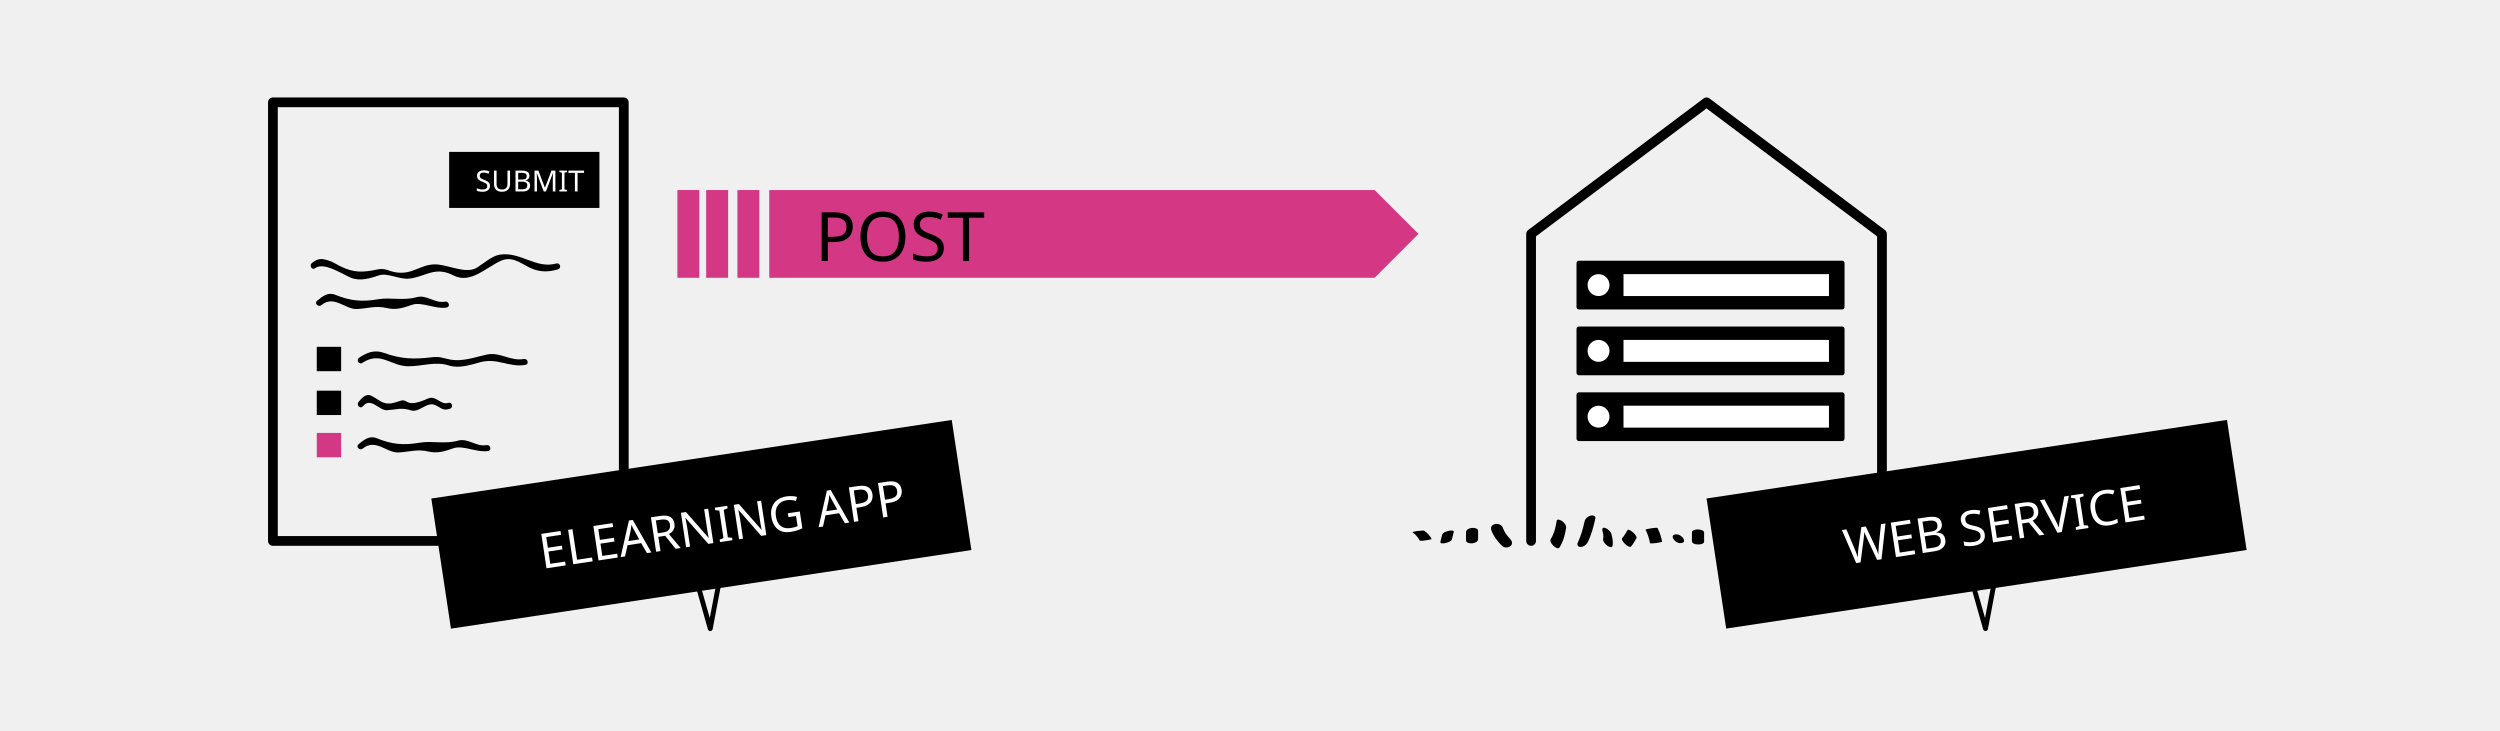
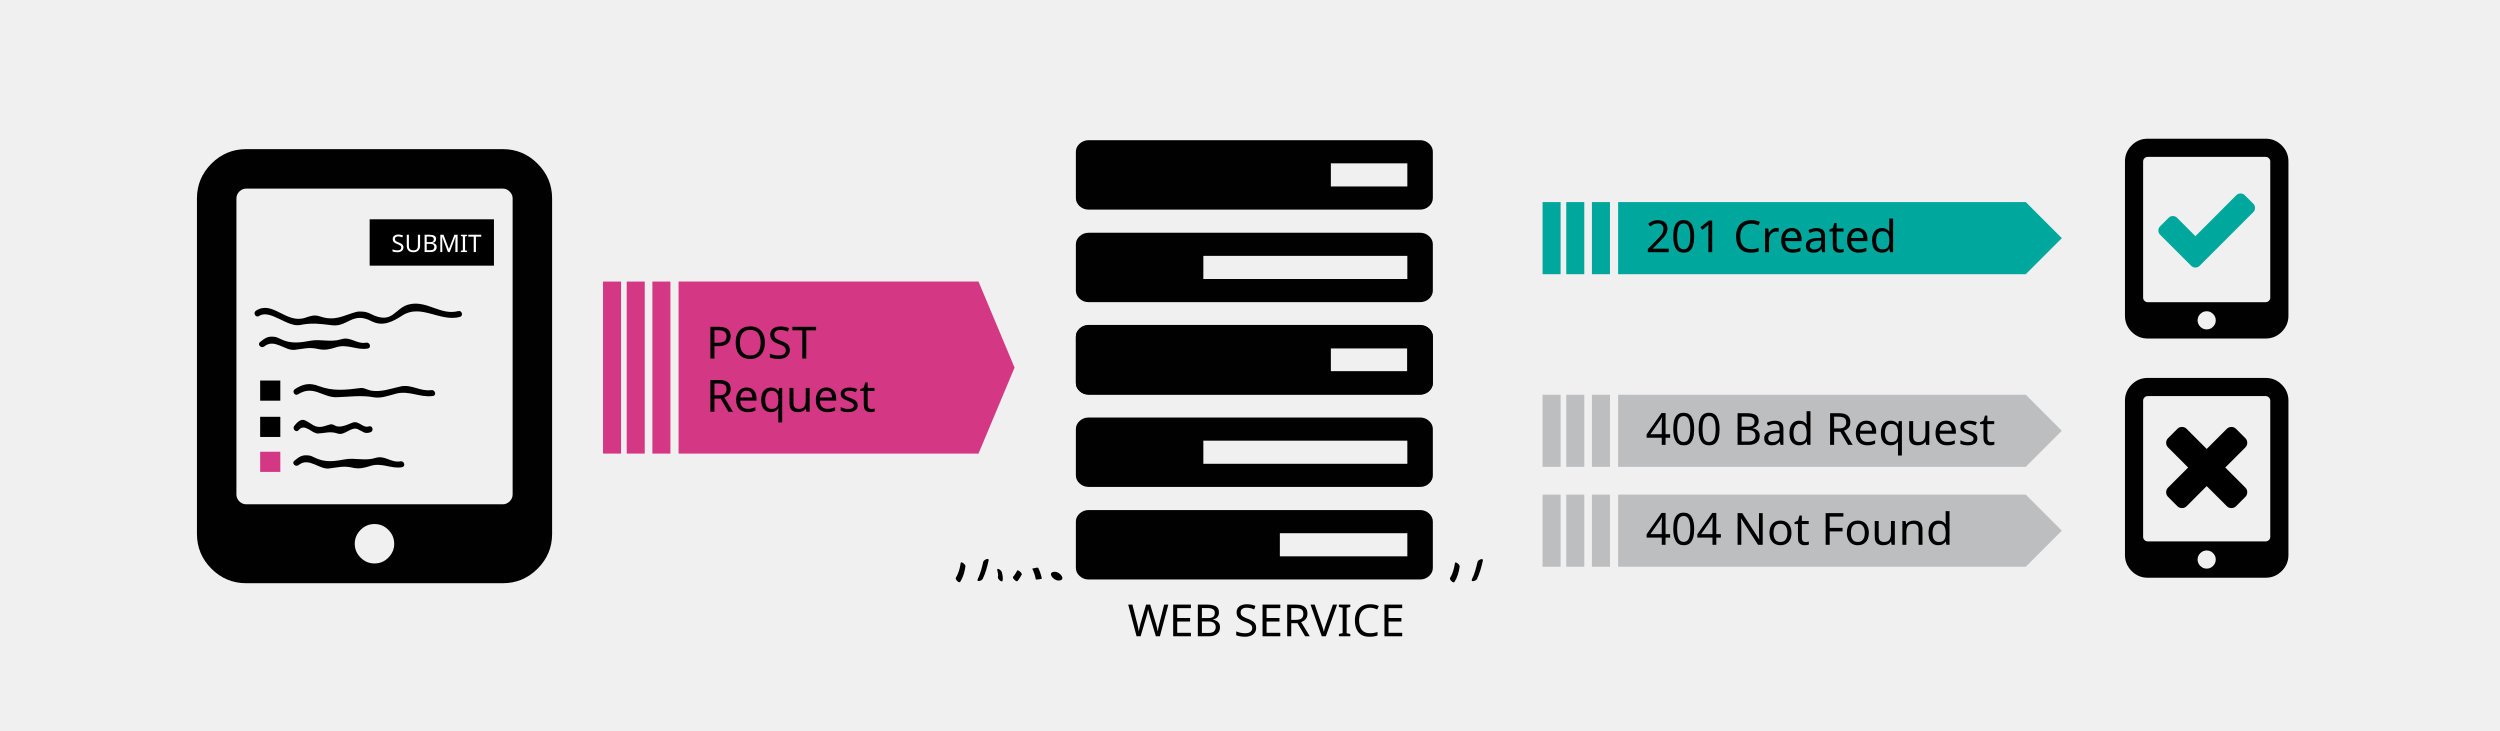
<svg xmlns="http://www.w3.org/2000/svg" version="1.1" id="Layer_2" x="0px" y="0px" width="513px" height="150px" viewBox="0 0 513 150" enable-background="new 0 0 513 150" xml:space="preserve">
-   <polygon fill="#D43783" points="157.852,39 157.852,57 282.072,57 291.072,48 282.072,39 " />
-   <rect x="92.166" y="31.167" width="30.834" height="11.5" />
-   <rect x="56" y="21" fill="none" stroke="#000000" stroke-width="2" stroke-linecap="round" stroke-linejoin="round" stroke-miterlimit="10" width="72" height="90.001" />
-   <polygon fill="none" stroke="#000000" stroke-linecap="round" stroke-linejoin="round" stroke-miterlimit="10" points="  401.934,109.64 407.426,129 410.777,111.314 " />
-   <polyline fill="none" stroke="#000000" stroke-width="2" stroke-linecap="round" stroke-linejoin="round" stroke-miterlimit="10" points="  314.18,111 314.18,48 350.18,21 386.18,48 386.18,111 " />
  <g>
-     <rect x="351.59" y="94.092" transform="matrix(0.9888 -0.1493 0.1493 0.9888 -11.5153 61.7401)" width="108" height="27" />
-     <rect x="366.211" y="103.37" transform="matrix(0.9888 -0.1492 0.1492 0.9888 -12.2156 61.9582)" fill="none" width="81" height="17.999" />
-     <text transform="matrix(0.9888 -0.1493 0.1493 0.9888 378.8994 115.8467)" fill="#FFFFFF" font-family="'MarkerFelt-Wide'" font-size="10">WEB SERVICE</text>
+     <polygon fill="#BCBEC0" points="332.038,101.498 332.038,116.297 415.684,116.297 423.083,108.898 415.684,101.498  " />
+     <rect x="316.537" y="101.5" fill="#BCBEC0" width="3.699" height="14.8" />
+     <rect x="321.396" y="101.5" fill="#BCBEC0" width="3.699" height="14.8" />
+     <rect x="326.664" y="101.5" fill="#BCBEC0" width="3.7" height="14.8" />
  </g>
  <g>
    <g>
-       <path d="M319.996,112.352c0.774-1.223,1.154-2.577,1.369-3.998c0.084-0.556-0.365-1.084-0.778-1.396    c-0.2-0.152-1.079-0.629-1.163-0.072c-0.193,1.281-0.496,2.593-1.197,3.699C317.727,111.374,319.58,113.008,319.996,112.352    L319.996,112.352z" />
+       <path d="M197.038,119.399c0.608-0.961,0.901-2.037,1.07-3.153c0.064-0.425-0.907-1.154-0.971-0.734    c-0.158,1.047-0.412,2.102-0.984,3.005C195.903,118.911,196.83,119.728,197.038,119.399L197.038,119.399z" />
    </g>
  </g>
  <g>
    <g>
-       <path d="M325.827,111.223c0.741-1.532,1.167-3.165,1.538-4.819c0.132-0.589-0.552-0.716-0.967-0.604    c-0.571,0.155-1.113,0.612-1.246,1.203c-0.336,1.499-0.723,2.954-1.394,4.343c-0.239,0.494,0.093,0.919,0.618,0.888    C324.985,112.197,325.567,111.762,325.827,111.223L325.827,111.223z" />
+       <path d="M201.66,118.78c0.581-1.205,0.915-2.483,1.207-3.784c0.138-0.617-1.004-0.16-1.107,0.301    c-0.273,1.221-0.588,2.413-1.135,3.544C200.304,119.508,201.451,119.212,201.66,118.78L201.66,118.78z" />
    </g>
  </g>
  <g>
    <g>
-       <path d="M330.883,112.031c0.182-0.846-0.014-1.609-0.221-2.43c-0.137-0.539-0.736-1.075-1.242-1.258    c-0.506-0.184-0.718,0.123-0.6,0.592c0.138,0.543,0.264,1.042,0.145,1.602c-0.113,0.529,0.408,1.095,0.783,1.387    C329.954,112.084,330.769,112.566,330.883,112.031L330.883,112.031z" />
+       <path d="M205.726,119.184c0.131-0.634-0.009-1.203-0.165-1.818c-0.093-0.368-1.092-1.012-0.92-0.334    c0.121,0.479,0.228,0.913,0.126,1.406C204.683,118.842,205.642,119.592,205.726,119.184L205.726,119.184z" />
    </g>
  </g>
  <g>
    <g>
-       <path d="M334.667,112.157c0.466-0.492,0.738-1.086,1.1-1.649c0.379-0.592-1.53-2.15-1.789-1.746    c-0.361,0.564-0.635,1.158-1.1,1.649C332.457,110.855,334.258,112.59,334.667,112.157L334.667,112.157z" />
+       <path d="M208.772,119.247c0.37-0.396,0.593-0.867,0.88-1.319c0.189-0.297-0.767-1.075-0.895-0.873    c-0.288,0.453-0.51,0.924-0.88,1.319C207.668,118.599,208.57,119.463,208.772,119.247L208.772,119.247z" />
    </g>
  </g>
  <g>
    <g>
-       <path d="M341.062,111.136c-0.173-0.963-0.485-1.872-0.916-2.749c-0.095-0.192-1.109-0.002-1.257,0.016    c-0.062,0.008-1.267,0.198-1.226,0.281c0.431,0.877,0.744,1.786,0.916,2.749C338.622,111.675,341.089,111.288,341.062,111.136    L341.062,111.136z" />
+       <path d="M213.783,118.736c-0.14-0.771-0.389-1.497-0.732-2.199c-0.098-0.201-1.226,0.18-1.24,0.148    c0.343,0.703,0.592,1.429,0.732,2.199C212.564,119.007,213.797,118.812,213.783,118.736L213.783,118.736z" />
    </g>
  </g>
  <g>
    <g>
-       <path d="M344.78,111.45c1.636,0,0.419-1.797-0.756-1.797C342.389,109.653,343.605,111.45,344.78,111.45L344.78,111.45z" />
+       <path d="M217.206,119.124c1.636,0,0.419-1.797-0.756-1.797C214.814,117.327,216.031,119.124,217.206,119.124L217.206,119.124z" />
    </g>
  </g>
  <g>
    <g>
-       <path d="M349.684,111.132c0-0.611,0-1.222,0-1.833c0-0.844-2.5-0.885-2.5-0.061c0,0.611,0,1.222,0,1.833    C347.184,111.915,349.684,111.956,349.684,111.132L349.684,111.132z" />
+       <path d="M298.456,119.427c0.608-0.96,0.901-2.036,1.07-3.152c0.064-0.425-0.907-1.154-0.971-0.734    c-0.158,1.046-0.412,2.101-0.984,3.004C297.321,118.938,298.248,119.755,298.456,119.427L298.456,119.427z" />
    </g>
  </g>
  <g>
    <g>
-       <path d="M309.86,110.564c-0.649-0.657-1.179-1.405-1.487-2.279c-0.439-1.244-2.854-0.931-2.348,0.5    c0.444,1.256,1.253,2.281,2.179,3.219c0.434,0.438,1.295,0.443,1.75,0.049C310.467,111.607,310.273,110.982,309.86,110.564    L309.86,110.564z" />
+       <path d="M303.077,118.808c0.582-1.204,0.916-2.483,1.208-3.783c0.138-0.617-1.004-0.16-1.107,0.301    c-0.273,1.221-0.588,2.412-1.136,3.543C301.72,119.535,302.868,119.239,303.077,118.808L303.077,118.808z" />
+     </g>
+   </g>
+   <g>
+     <polygon fill="#D43783" points="139.242,57.776 139.242,93.074 200.788,93.074 208.188,75.429 200.788,57.776  " />
+     <rect x="123.741" y="57.778" fill="#D43783" width="3.699" height="35.299" />
+     <rect x="128.602" y="57.778" fill="#D43783" width="3.699" height="35.299" />
+     <rect x="133.868" y="57.778" fill="#D43783" width="3.701" height="35.299" />
+   </g>
+   <path fill="#010101" d="M113.293,40.729v68.821c0,2.786-0.997,5.165-2.989,7.149c-1.975,1.983-4.354,2.979-7.14,2.979h-52.64  c-2.768,0-5.166-0.996-7.141-2.979c-1.974-1.984-2.971-4.363-2.971-7.149V40.729c0-2.785,0.997-5.165,2.971-7.148  c1.975-1.983,4.373-2.98,7.141-2.98h52.64c2.785,0,5.165,0.997,7.14,2.98C112.296,35.564,113.293,37.944,113.293,40.729z   M105.193,101.449v-60.72c0-0.553-0.203-1.022-0.609-1.419c-0.406-0.407-0.867-0.608-1.42-0.608h-52.64  c-0.534,0-1.015,0.201-1.421,0.608c-0.387,0.396-0.591,0.866-0.591,1.419v60.72c0,0.555,0.204,1.035,0.591,1.431  c0.406,0.397,0.887,0.601,1.421,0.601h52.64c0.553,0,1.014-0.203,1.42-0.601C104.99,102.484,105.193,102.004,105.193,101.449z   M79.694,114.42c0.794-0.792,1.199-1.752,1.199-2.84c0-1.098-0.405-2.048-1.199-2.851c-0.793-0.803-1.753-1.2-2.841-1.2  c-1.107,0-2.048,0.397-2.86,1.2c-0.793,0.803-1.199,1.753-1.199,2.851c0,1.088,0.406,2.048,1.199,2.84  c0.812,0.812,1.753,1.201,2.86,1.201C77.941,115.621,78.901,115.232,79.694,114.42z" />
+   <g>
+     <path fill="#010101" d="M294.019,69.061v9.493c0,0.643-0.262,1.196-0.774,1.671c-0.513,0.465-1.133,0.703-1.836,0.703h-68.023   c-0.71,0-1.323-0.238-1.843-0.703c-0.512-0.475-0.774-1.028-0.774-1.671v-9.493c0-0.65,0.263-1.201,0.774-1.674   c0.52-0.47,1.133-0.708,1.843-0.708h68.023c0.703,0,1.323,0.238,1.836,0.708C293.757,67.859,294.019,68.41,294.019,69.061z    M294.019,88.045v9.498c0,0.638-0.262,1.201-0.774,1.666c-0.513,0.478-1.133,0.703-1.836,0.703h-68.023   c-0.71,0-1.323-0.226-1.843-0.703c-0.512-0.465-0.774-1.028-0.774-1.666v-9.498c0-0.638,0.263-1.201,0.774-1.666   c0.52-0.47,1.133-0.703,1.843-0.703h68.023c0.703,0,1.323,0.233,1.836,0.703C293.757,86.844,294.019,87.407,294.019,88.045z    M294.019,107.037v9.493c0,0.647-0.262,1.201-0.774,1.671c-0.513,0.472-1.133,0.708-1.836,0.708h-68.023   c-0.71,0-1.323-0.236-1.843-0.708c-0.512-0.47-0.774-1.023-0.774-1.671v-9.493c0-0.643,0.263-1.196,0.774-1.671   c0.52-0.465,1.133-0.703,1.843-0.703h68.023c0.703,0,1.323,0.238,1.836,0.703C293.757,105.841,294.019,106.395,294.019,107.037z    M246.925,95.169h41.86v-4.75h-41.86V95.169z M262.628,114.161h26.157v-4.75h-26.157V114.161z M273.094,76.177h15.691v-4.748   h-15.691V76.177z" />
+     <path fill="#010101" d="M294.019,31.145v9.493c0,0.643-0.262,1.196-0.774,1.671c-0.513,0.467-1.133,0.703-1.836,0.703h-68.023   c-0.71,0-1.323-0.236-1.843-0.703c-0.512-0.475-0.774-1.028-0.774-1.671v-9.493c0-0.647,0.263-1.201,0.774-1.671   c0.52-0.47,1.133-0.708,1.843-0.708h68.023c0.703,0,1.323,0.238,1.836,0.708S294.019,30.497,294.019,31.145z M294.019,50.132v9.496   c0,0.64-0.262,1.203-0.774,1.668c-0.513,0.475-1.133,0.703-1.836,0.703h-68.023c-0.71,0-1.323-0.229-1.843-0.703   c-0.512-0.465-0.774-1.028-0.774-1.668v-9.496c0-0.638,0.263-1.201,0.774-1.666c0.52-0.473,1.133-0.703,1.843-0.703h68.023   c0.703,0,1.323,0.23,1.836,0.703C293.757,48.931,294.019,49.494,294.019,50.132z M294.019,69.124v9.49   c0,0.65-0.262,1.201-0.774,1.674c-0.513,0.47-1.133,0.708-1.836,0.708h-68.023c-0.71,0-1.323-0.238-1.843-0.708   c-0.512-0.473-0.774-1.023-0.774-1.674v-9.49c0-0.646,0.263-1.196,0.774-1.674c0.52-0.465,1.133-0.703,1.843-0.703h68.023   c0.703,0,1.323,0.238,1.836,0.703C293.757,67.928,294.019,68.479,294.019,69.124z M246.925,57.254h41.86v-4.748h-41.86V57.254z    M262.628,76.246h26.157v-4.748h-26.157V76.246z M273.094,38.264h15.691v-4.75h-15.691V38.264z" />
+   </g>
+   <g>
+     <path fill="#00A79D" d="M462.73,42.667c0,0.341-0.122,0.632-0.358,0.869l-9.265,9.265l-1.739,1.738   c-0.236,0.24-0.528,0.36-0.868,0.36c-0.343,0-0.633-0.12-0.871-0.36l-1.739-1.738l-4.634-4.631c-0.239-0.24-0.358-0.53-0.358-0.872   c0-0.339,0.119-0.63,0.358-0.868l1.741-1.739c0.239-0.24,0.528-0.359,0.869-0.359c0.34,0,0.632,0.119,0.87,0.359l3.764,3.771   l8.392-8.405c0.238-0.237,0.527-0.357,0.87-0.357c0.341,0,0.633,0.12,0.869,0.357l1.741,1.741   C462.608,42.037,462.73,42.327,462.73,42.667z" />
+   </g>
+   <g>
+     <path d="M461.139,101.005c0,0.376-0.13,0.693-0.394,0.955l-1.904,1.907c-0.262,0.261-0.579,0.391-0.952,0.391   c-0.374,0-0.693-0.13-0.952-0.391l-4.121-4.121l-4.118,4.121c-0.265,0.261-0.579,0.391-0.955,0.391   c-0.373,0-0.693-0.13-0.952-0.391l-1.907-1.907c-0.261-0.262-0.391-0.579-0.391-0.955c0-0.37,0.13-0.688,0.391-0.952l4.121-4.118   l-4.121-4.121c-0.261-0.261-0.391-0.578-0.391-0.952c0-0.373,0.13-0.692,0.391-0.952l1.907-1.905   c0.259-0.264,0.579-0.395,0.952-0.395c0.376,0,0.69,0.131,0.955,0.395l4.118,4.12l4.121-4.12c0.259-0.264,0.578-0.395,0.952-0.395   c0.373,0,0.69,0.131,0.952,0.395l1.904,1.905c0.264,0.26,0.394,0.579,0.394,0.952c0,0.374-0.13,0.691-0.394,0.952l-4.119,4.121   l4.119,4.118C461.009,100.317,461.139,100.635,461.139,101.005z" />
+   </g>
+   <rect x="144.899" y="66.049" fill="none" width="58.34" height="20.796" />
+   <text transform="matrix(1 0 0 1 144.8994 73.5654)">
+     <tspan x="0" y="0" font-family="'MarkerFelt-Wide'" font-size="9.1">POST </tspan>
+     <tspan x="0" y="10.92" font-family="'MarkerFelt-Wide'" font-size="9.1">Request</tspan>
+   </text>
+   <rect x="231.399" y="123.049" fill="none" width="58.34" height="15.296" />
+   <text transform="matrix(1 0 0 1 231.3994 130.5654)" font-family="'MarkerFelt-Wide'" font-size="9.1">WEB SERVICE</text>
+   <g>
+     <polygon fill="#00A79D" points="332.038,41.465 332.038,56.265 415.684,56.265 423.083,48.865 415.684,41.465  " />
+     <rect x="316.537" y="41.466" fill="#00A79D" width="3.699" height="14.8" />
+     <rect x="321.396" y="41.466" fill="#00A79D" width="3.699" height="14.8" />
+     <rect x="326.664" y="41.466" fill="#00A79D" width="3.7" height="14.8" />
+   </g>
+   <rect x="337.694" y="44.238" fill="none" width="58.341" height="15.296" />
+   <text transform="matrix(1 0 0 1 337.6953 51.7549)" font-family="'MarkerFelt-Wide'" font-size="9.1">201 Created</text>
+   <rect x="337.694" y="104.271" fill="none" width="77.19" height="15.297" />
+   <text transform="matrix(1 0 0 1 337.6953 111.7881)" font-family="'MarkerFelt-Wide'" font-size="9.1">404 Not Found</text>
+   <g>
+     <polygon fill="#BCBEC0" points="332.038,80.998 332.038,95.797 415.684,95.797 423.083,88.398 415.684,80.998  " />
+     <rect x="316.537" y="81" fill="#BCBEC0" width="3.699" height="14.8" />
+     <rect x="321.396" y="81" fill="#BCBEC0" width="3.699" height="14.8" />
+     <rect x="326.664" y="81" fill="#BCBEC0" width="3.7" height="14.8" />
+   </g>
+   <rect x="337.694" y="83.771" fill="none" width="77.19" height="15.297" />
+   <text transform="matrix(1 0 0 1 337.6953 91.2881)" font-family="'MarkerFelt-Wide'" font-size="9.1">400 Bad Request</text>
+   <path fill="#010101" d="M469.586,33.125v31.676c0,1.282-0.457,2.377-1.376,3.291c-0.909,0.912-2.004,1.371-3.286,1.371h-24.228  c-1.274,0-2.377-0.459-3.285-1.371c-0.909-0.914-1.369-2.009-1.369-3.291V33.125c0-1.282,0.46-2.377,1.369-3.291  c0.908-0.913,2.011-1.371,3.285-1.371h24.228c1.282,0,2.377,0.458,3.286,1.371C469.129,30.748,469.586,31.843,469.586,33.125z   M465.858,61.072V33.125c0-0.254-0.094-0.472-0.282-0.652c-0.185-0.188-0.398-0.281-0.652-0.281h-24.228  c-0.246,0-0.467,0.093-0.652,0.281c-0.181,0.181-0.274,0.398-0.274,0.652v27.947c0,0.255,0.094,0.476,0.274,0.657  c0.186,0.184,0.406,0.277,0.652,0.277h24.228c0.254,0,0.468-0.094,0.652-0.277C465.765,61.548,465.858,61.327,465.858,61.072z   M454.123,67.042c0.365-0.365,0.551-0.807,0.551-1.308c0-0.506-0.186-0.942-0.551-1.312c-0.366-0.37-0.808-0.553-1.308-0.553  c-0.511,0-0.944,0.183-1.318,0.553c-0.362,0.369-0.551,0.806-0.551,1.312c0,0.501,0.188,0.942,0.551,1.308  c0.374,0.374,0.808,0.553,1.318,0.553C453.315,67.595,453.757,67.416,454.123,67.042z" />
+   <path fill="#010101" d="M469.586,82.211v31.677c0,1.282-0.457,2.376-1.376,3.29c-0.909,0.913-2.004,1.371-3.286,1.371h-24.228  c-1.274,0-2.377-0.458-3.285-1.371c-0.909-0.914-1.369-2.008-1.369-3.29V82.211c0-1.282,0.46-2.376,1.369-3.29  c0.908-0.913,2.011-1.371,3.285-1.371h24.228c1.282,0,2.377,0.458,3.286,1.371C469.129,79.835,469.586,80.929,469.586,82.211z   M465.858,110.158V82.211c0-0.254-0.094-0.471-0.282-0.652c-0.185-0.188-0.398-0.28-0.652-0.28h-24.228  c-0.246,0-0.467,0.093-0.652,0.28c-0.181,0.182-0.274,0.398-0.274,0.652v27.947c0,0.256,0.094,0.477,0.274,0.658  c0.186,0.183,0.406,0.276,0.652,0.276h24.228c0.254,0,0.468-0.094,0.652-0.276C465.765,110.635,465.858,110.414,465.858,110.158z   M454.123,116.128c0.365-0.364,0.551-0.806,0.551-1.308c0-0.505-0.186-0.942-0.551-1.312c-0.366-0.369-0.808-0.552-1.308-0.552  c-0.511,0-0.944,0.183-1.318,0.552c-0.362,0.369-0.551,0.807-0.551,1.312c0,0.502,0.188,0.943,0.551,1.308  c0.374,0.375,0.808,0.554,1.318,0.554C453.315,116.682,453.757,116.503,454.123,116.128z" />
+   <rect x="75.855" y="45" width="25.503" height="9.512" />
+   <g>
+     <g>
+       <path d="M53.149,64.839c2.254-1.485,5.815,2.385,8.447,1.85c2.457-0.5,4.181-0.228,6.545,0.056    c3.243,0.388,4.164-2.861,8.053-0.854c2.329,1.202,4.356,0.149,6.369-1.154c3.806-2.464,7.712,1.37,11.792,0.304    c0.779-0.203,0.449-1.409-0.332-1.205c-3.521,0.918-6.201-2.06-9.738-1.449c-3.487,0.602-3.436,4.502-8.4,1.94    c-0.785-0.405-2.068-0.526-2.904-0.29c-2.704,0.764-4.261,1.916-7.343,0.886c-1.165-0.389-1.883-0.093-3.045,0.291    c-3.895,1.288-6.678-3.691-10.075-1.454C51.849,64.201,52.474,65.284,53.149,64.839L53.149,64.839z" />
    </g>
  </g>
  <g>
    <g>
-       <path d="M303.31,110.586c0-0.55,0-1.1,0-1.649c0-0.573-0.955-0.652-1.332-0.607c-0.487,0.059-1.15,0.325-1.15,0.904    c0,0.55,0,1.1,0,1.649c0,0.573,0.955,0.652,1.332,0.607C302.646,111.432,303.31,111.165,303.31,110.586L303.31,110.586z" />
+       <path d="M54.24,71.083c2.073-1.689,4.225,0.936,6.212,0.705c1.75-0.204,2.996-0.604,4.831-0.171    c1.366,0.323,2.439,0.042,3.759-0.373c2.259-0.71,4.24,0.678,6.427,0.275c0.792-0.146,0.456-1.351-0.332-1.205    c-1.954,0.36-3.177-1.318-5.124-0.694c-2.084,0.668-4.284-0.072-6.179,0.28c-2.321,0.431-4.183,0.702-6.33-0.361    c-0.363-0.18-0.735-0.368-1.138-0.42c-1.395-0.18-1.957,0.221-3.01,1.079C52.731,70.708,53.621,71.587,54.24,71.083L54.24,71.083z    " />
    </g>
  </g>
  <g>
    <g>
-       <path d="M297.936,110.655c0.149-0.482,0.218-0.983,0.367-1.466c0.145-0.464-0.829-0.305-1.008-0.266    c-0.403,0.09-1.213,0.325-1.357,0.791c-0.149,0.482-0.218,0.983-0.367,1.466c-0.145,0.464,0.829,0.305,1.008,0.266    C296.981,111.356,297.791,111.121,297.936,110.655L297.936,110.655z" />
+       <path d="M61.151,80.915c3.182-2.003,5.025,0.691,7.957,0.596c2.639-0.087,5.001-0.461,7.623,0.018    c1.418,0.259,3.144-0.378,4.47-0.733c2.753-0.739,4.957,0.84,7.641,0.458c0.795-0.113,0.456-1.317-0.332-1.205    c-2.295,0.326-4.053-1.245-6.302-0.752c-1.98,0.434-4.053,1.227-6.123,0.849c-0.583-0.106-1.408-0.615-2.043-0.532    c-3.017,0.396-5.724,0.718-8.651-0.401c-1.896-0.725-3.196-0.43-4.871,0.625C59.84,80.264,60.466,81.346,61.151,80.915    L61.151,80.915z" />
    </g>
  </g>
+   <rect x="53.385" y="78.086" width="4.136" height="4.135" />
  <g>
    <g>
-       <path d="M293.78,110.598c-0.365-0.693-0.872-1.239-1.515-1.684c-0.113-0.078-0.463-0.029-0.58-0.025    c-0.321,0.014-0.642,0.046-0.959,0.091c-0.078,0.012-1.004,0.169-0.848,0.276c0.604,0.418,1.075,0.967,1.417,1.615    c0.109,0.209,1.093,0.028,1.259,0.01C292.615,110.874,293.828,110.688,293.78,110.598L293.78,110.598z" />
+       <path d="M61.277,88.262c1.266-1.543,2.731,0.771,4.021,0.693c1.547-0.095,2.468-0.513,4.036,0.018    c1.368,0.463,2.739-1.51,4.084-0.907c1.112,0.497,1.346,1.046,2.602,0.632c0.762-0.251,0.436-1.458-0.332-1.205    c-1.286,0.424-2.037-1.306-3.4-0.752c-1.003,0.407-2.59,1.159-3.549,0.58c-0.266-0.16-0.629-0.318-0.945-0.241    c-1.229,0.299-2.173,0.946-3.571,0.136c-0.586-0.341-1.042-0.712-1.67-0.975c-0.9-0.377-1.694,0.569-2.16,1.137    C59.887,87.995,60.766,88.885,61.277,88.262L61.277,88.262z" />
    </g>
  </g>
-   <polygon fill="none" stroke="#000000" stroke-linecap="round" stroke-linejoin="round" stroke-miterlimit="10" points="  140.254,109.64 145.746,129 149.098,111.314 " />
-   <g>
-     <rect x="89.91" y="94.092" transform="matrix(0.9888 -0.1493 0.1493 0.9888 -14.4464 22.684)" width="108" height="27" />
-     <rect x="90.146" y="103.453" transform="matrix(0.9888 -0.1493 0.1493 0.9888 -15.1655 22.8239)" fill="none" width="108.673" height="17.999" />
-     <text transform="matrix(0.9888 -0.1493 0.1493 0.9888 111.1836 116.7578)" fill="#FFFFFF" font-family="'MarkerFelt-Wide'" font-size="10">ELEARNING APP</text>
-   </g>
+   <rect x="53.385" y="85.529" width="4.136" height="4.136" />
  <g>
    <g>
-       <path d="M64.649,55.04c1.789-1.38,5.61,1.229,7.378,1.957c1.866,0.769,4.01,0.097,5.791-0.506    c1.634-0.554,4.242,0.904,6.146,0.684c3.435-0.397,5.264-2.639,9.136-0.637c3.51,1.815,6.882-1.867,9.826-3.082    c2.584-1.067,4.541,1.156,6.715,1.854c1.733,0.557,3.121,0.455,4.858-0.04c0.774-0.22,0.445-1.426-0.332-1.205    c-4.17,1.188-7.311-2.453-11.574-1.814c-1.667,0.25-3.363,1.828-4.73,2.671c-2.327,1.434-6.099-0.749-8.746-0.673    c-2.937,0.084-4.473,2.12-7.785,1.649c-1.595-0.227-2.25-0.95-3.847-0.613c-3.021,0.637-4.85,0.733-7.67-0.657    c-0.702-0.346-1.491-0.873-2.232-1.114c-1.582-0.516-2.268-0.555-3.565,0.447C63.39,54.445,64.011,55.532,64.649,55.04    L64.649,55.04z" />
+       <path d="M61.277,95.43c2.073-1.689,4.226,0.936,6.212,0.704c1.751-0.203,2.996-0.604,4.831-0.17    c1.366,0.323,2.439,0.042,3.759-0.373c2.258-0.71,4.241,0.679,6.427,0.275c0.792-0.146,0.456-1.351-0.332-1.205    c-1.954,0.36-3.177-1.318-5.124-0.693c-2.085,0.669-4.283-0.071-6.179,0.28c-2.321,0.43-4.183,0.702-6.33-0.361    c-0.363-0.18-0.735-0.368-1.138-0.42c-1.395-0.181-1.957,0.221-3.01,1.078C59.768,95.055,60.658,95.934,61.277,95.43L61.277,95.43    z" />
    </g>
  </g>
-   <g>
-     <g>
-       <path d="M65.942,62.608c2.619-2.134,4.879,0.903,7.284,0.801c2.272-0.097,3.836-0.747,6.195-0.189    c1.863,0.441,3.321-0.051,5.11-0.672c2.01-0.698,4.878,0.971,7.136,0.555c0.792-0.146,0.456-1.351-0.332-1.205    c-2.185,0.402-3.76-1.512-5.885-0.909c-2.656,0.753-5.328-0.008-7.781,0.409c-3.398,0.578-5.733,0.37-8.897-0.917    c-1.499-0.609-2.657,0.384-3.712,1.244C64.433,62.234,65.323,63.113,65.942,62.608L65.942,62.608z" />
-     </g>
-   </g>
-   <g>
-     <g>
-       <path d="M74.323,74.475c3.768-2.478,5.862,0.646,9.403,0.683c2.803,0.028,5.627-1.057,8.351-0.169    c2.116,0.69,4.486-0.127,6.518-0.672c3.47-0.931,5.925,1.144,9.238,0.555c0.793-0.141,0.456-1.345-0.332-1.205    c-2.788,0.496-4.904-1.504-7.619-0.909c-2.422,0.53-4.937,1.49-7.472,1.026c-1.53-0.279-2.138-0.676-3.685-0.487    c-3.83,0.468-6.37,0.391-9.986-0.899c-1.92-0.685-3.444-0.056-5.046,0.998C73.022,73.836,73.647,74.919,74.323,74.475    L74.323,74.475z" />
-     </g>
-   </g>
-   <rect x="65" y="71.167" width="5" height="5" />
-   <g>
-     <g>
-       <path d="M74.45,83.378c1.652-2.015,3.326,0.898,4.954,0.8c1.874-0.114,3.006-0.619,4.915,0.026c1.689,0.571,3.23-1.862,4.97-1.084    c1.319,0.591,1.562,1.239,3.044,0.751c0.762-0.251,0.436-1.458-0.332-1.205c-1.595,0.525-2.473-1.574-4.11-0.91    c-1.253,0.51-3.184,1.419-4.393,0.689c-0.29-0.176-0.692-0.364-1.042-0.279c-1.526,0.372-2.67,1.166-4.418,0.151    c-0.699-0.406-1.24-0.853-1.988-1.165c-1.042-0.438-1.952,0.693-2.483,1.341C73.059,83.111,73.938,84.001,74.45,83.378    L74.45,83.378z" />
-     </g>
-   </g>
-   <rect x="65" y="80.167" width="5" height="5" />
-   <g>
-     <g>
-       <path d="M74.45,92.044c2.619-2.134,4.879,0.903,7.284,0.801c2.272-0.097,3.836-0.747,6.195-0.188    c1.863,0.44,3.321-0.052,5.11-0.673c2.01-0.698,4.878,0.971,7.136,0.555c0.792-0.146,0.456-1.351-0.332-1.205    c-2.185,0.402-3.76-1.513-5.885-0.909c-2.656,0.753-5.328-0.008-7.781,0.409c-3.398,0.577-5.733,0.37-8.897-0.917    c-1.499-0.609-2.657,0.384-3.712,1.244C72.94,91.67,73.831,92.549,74.45,92.044L74.45,92.044z" />
-     </g>
-   </g>
-   <rect x="65" y="88.834" fill="#D43783" width="5" height="5" />
-   <rect x="92.333" y="34.333" fill="none" width="30.667" height="8.333" />
-   <text transform="matrix(1 0 0 1 97.5269 39.2896)" fill="#FFFFFF" font-family="'MarkerFelt-Wide'" font-size="6">SUBMIT</text>
-   <rect x="155.852" y="42" fill="none" width="54" height="18" />
-   <text transform="matrix(1 0 0 1 167.2422 53.564)" font-family="'MarkerFelt-Wide'" font-size="14">POST</text>
-   <rect x="139" y="39" fill="#D43783" width="4.5" height="18" />
-   <rect x="144.91" y="39" fill="#D43783" width="4.5" height="18" />
-   <rect x="151.316" y="39" fill="#D43783" width="4.5" height="18" />
-   <rect x="324" y="54" stroke="#000000" stroke-linejoin="round" stroke-miterlimit="10" width="54" height="9" />
-   <rect x="333.142" y="56.25" fill="#FFFFFF" width="42.16" height="4.5" />
-   <circle fill="#FFFFFF" cx="328.019" cy="58.5" r="2.25" />
-   <rect x="324" y="67.5" stroke="#000000" stroke-linejoin="round" stroke-miterlimit="10" width="54" height="9" />
-   <rect x="333.142" y="69.75" fill="#FFFFFF" width="42.16" height="4.5" />
-   <circle fill="#FFFFFF" cx="328.019" cy="72" r="2.25" />
-   <rect x="324" y="81" stroke="#000000" stroke-linejoin="round" stroke-miterlimit="10" width="54" height="9" />
-   <rect x="333.142" y="83.25" fill="#FFFFFF" width="42.16" height="4.5" />
-   <circle fill="#FFFFFF" cx="328.019" cy="85.5" r="2.25" />
+   <rect x="53.385" y="92.698" fill="#D43783" width="4.136" height="4.136" />
+   <rect x="75.994" y="47.619" fill="none" width="25.365" height="6.893" />
+   <text transform="matrix(1 0 0 1 80.2891 51.7183)" fill="#FFFFFF" font-family="'MarkerFelt-Wide'" font-size="4.963">SUBMIT</text>
</svg>
